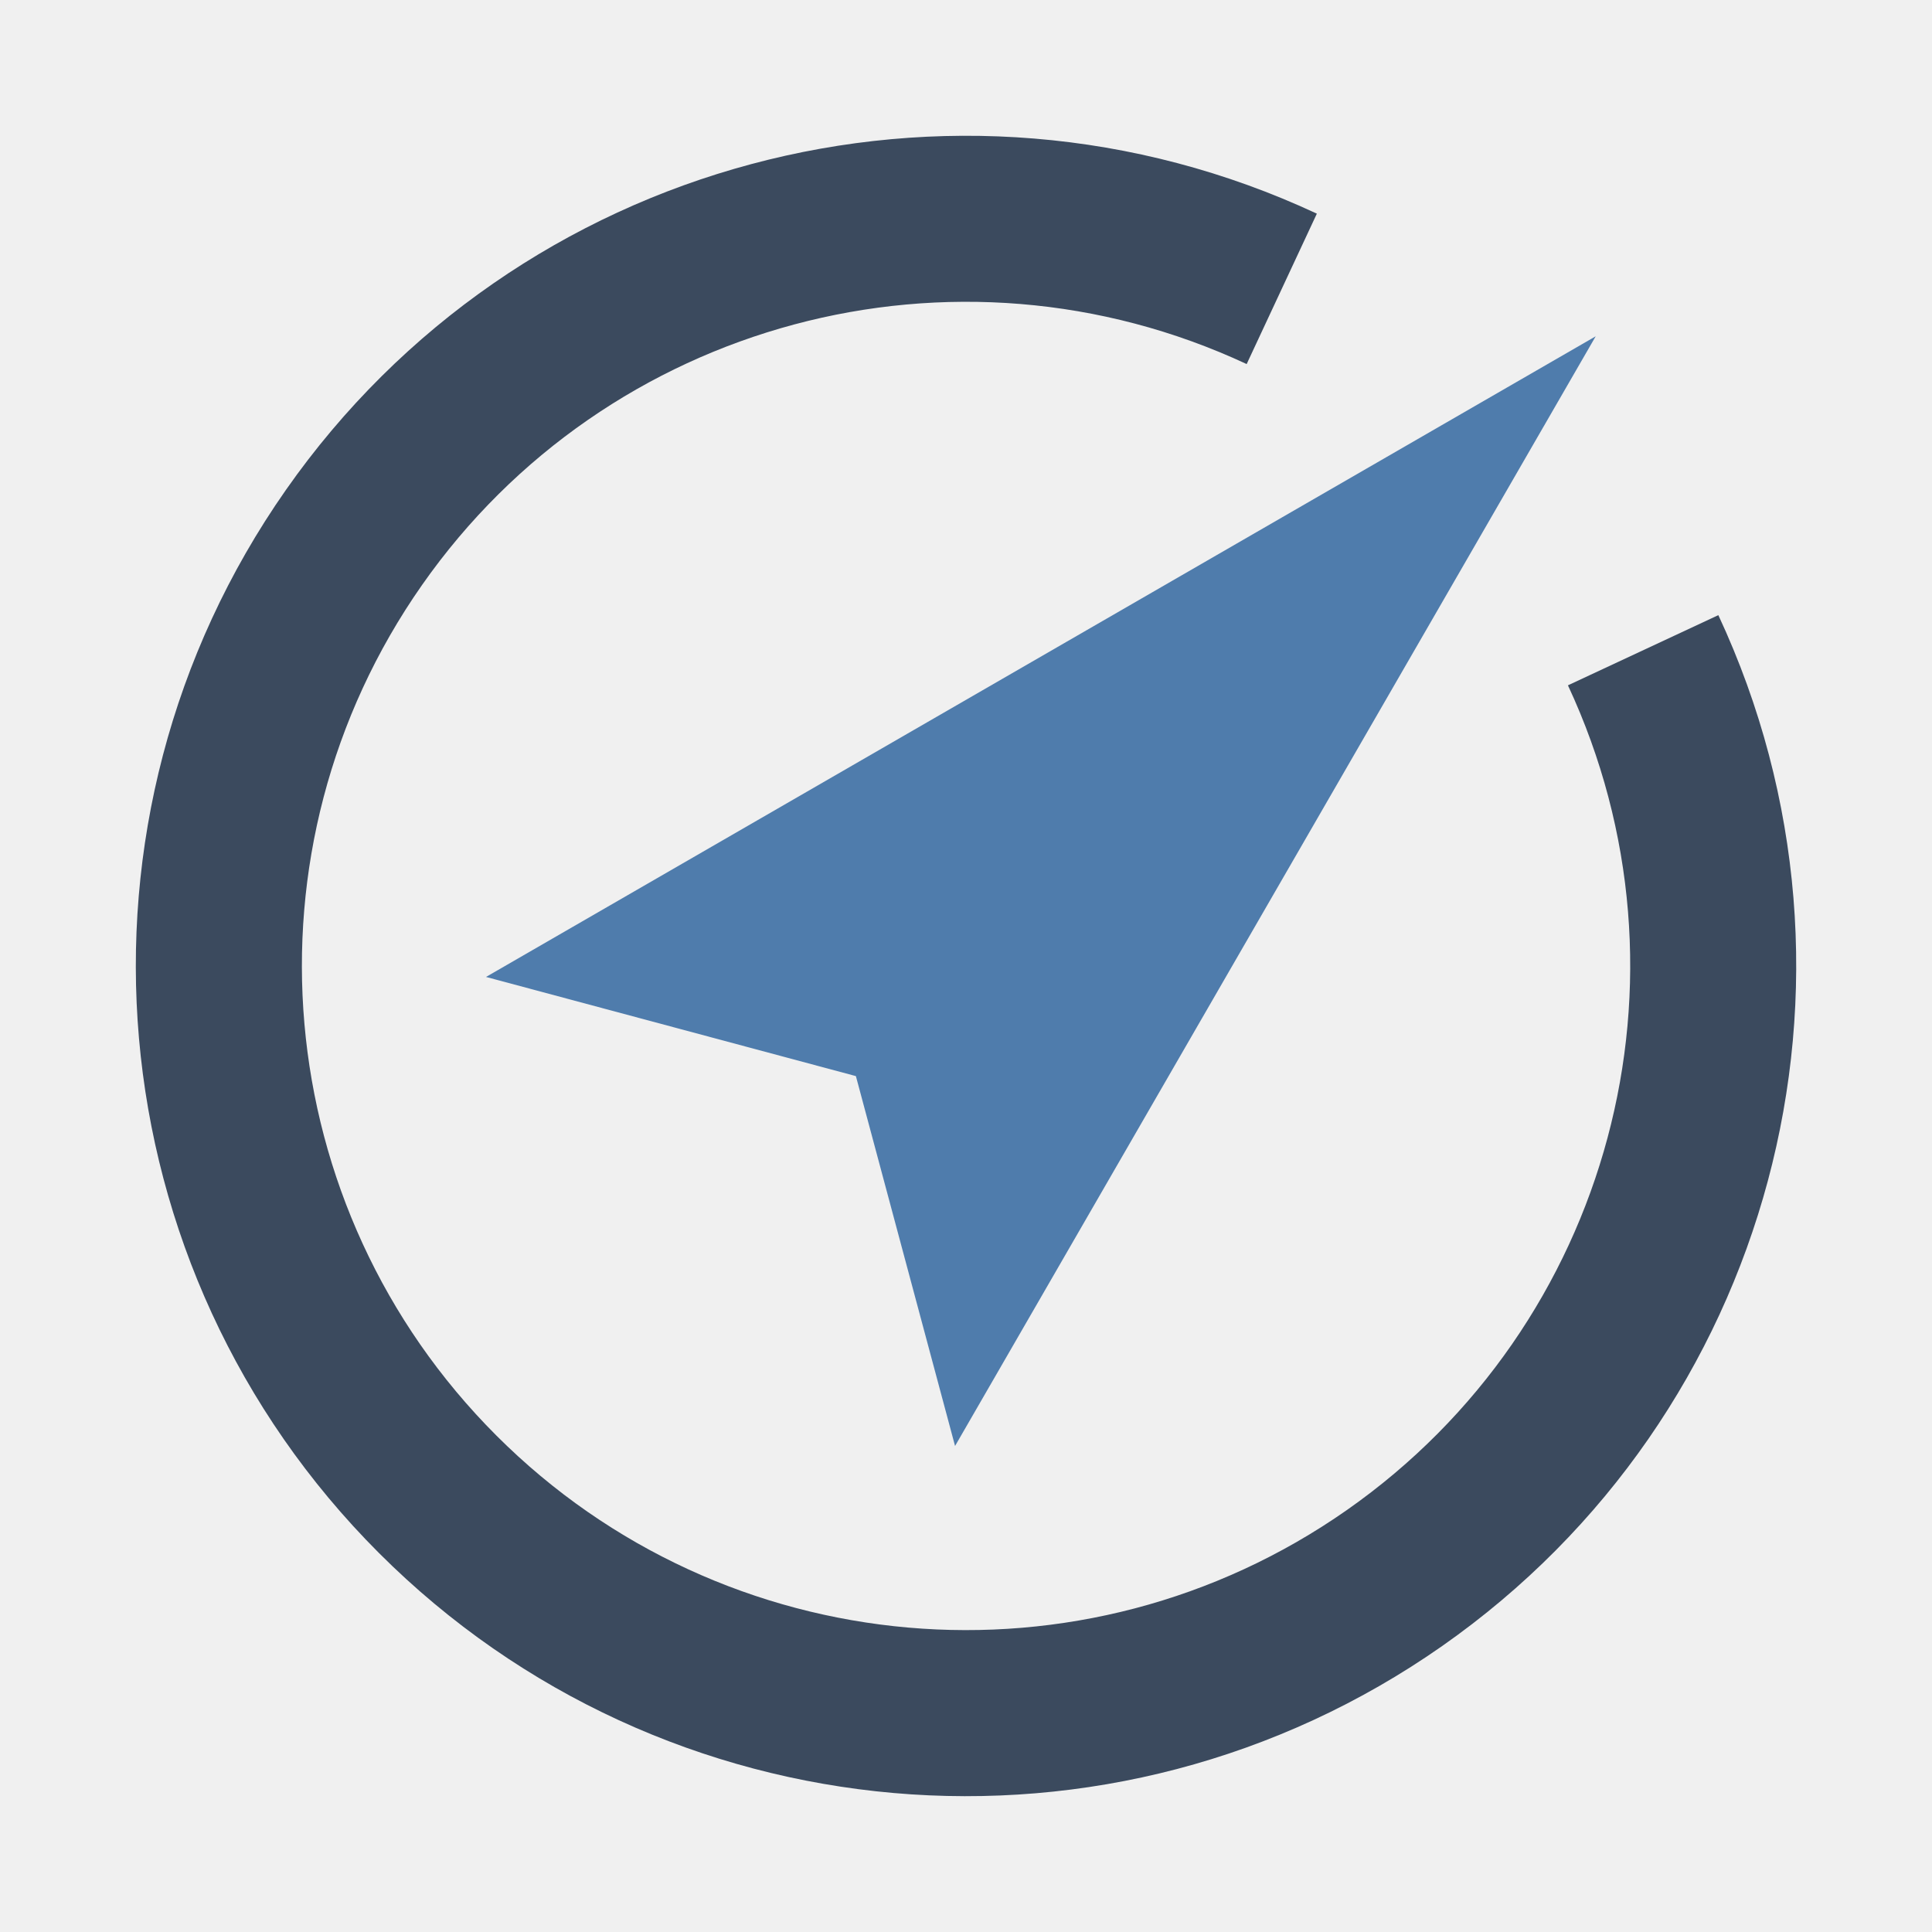
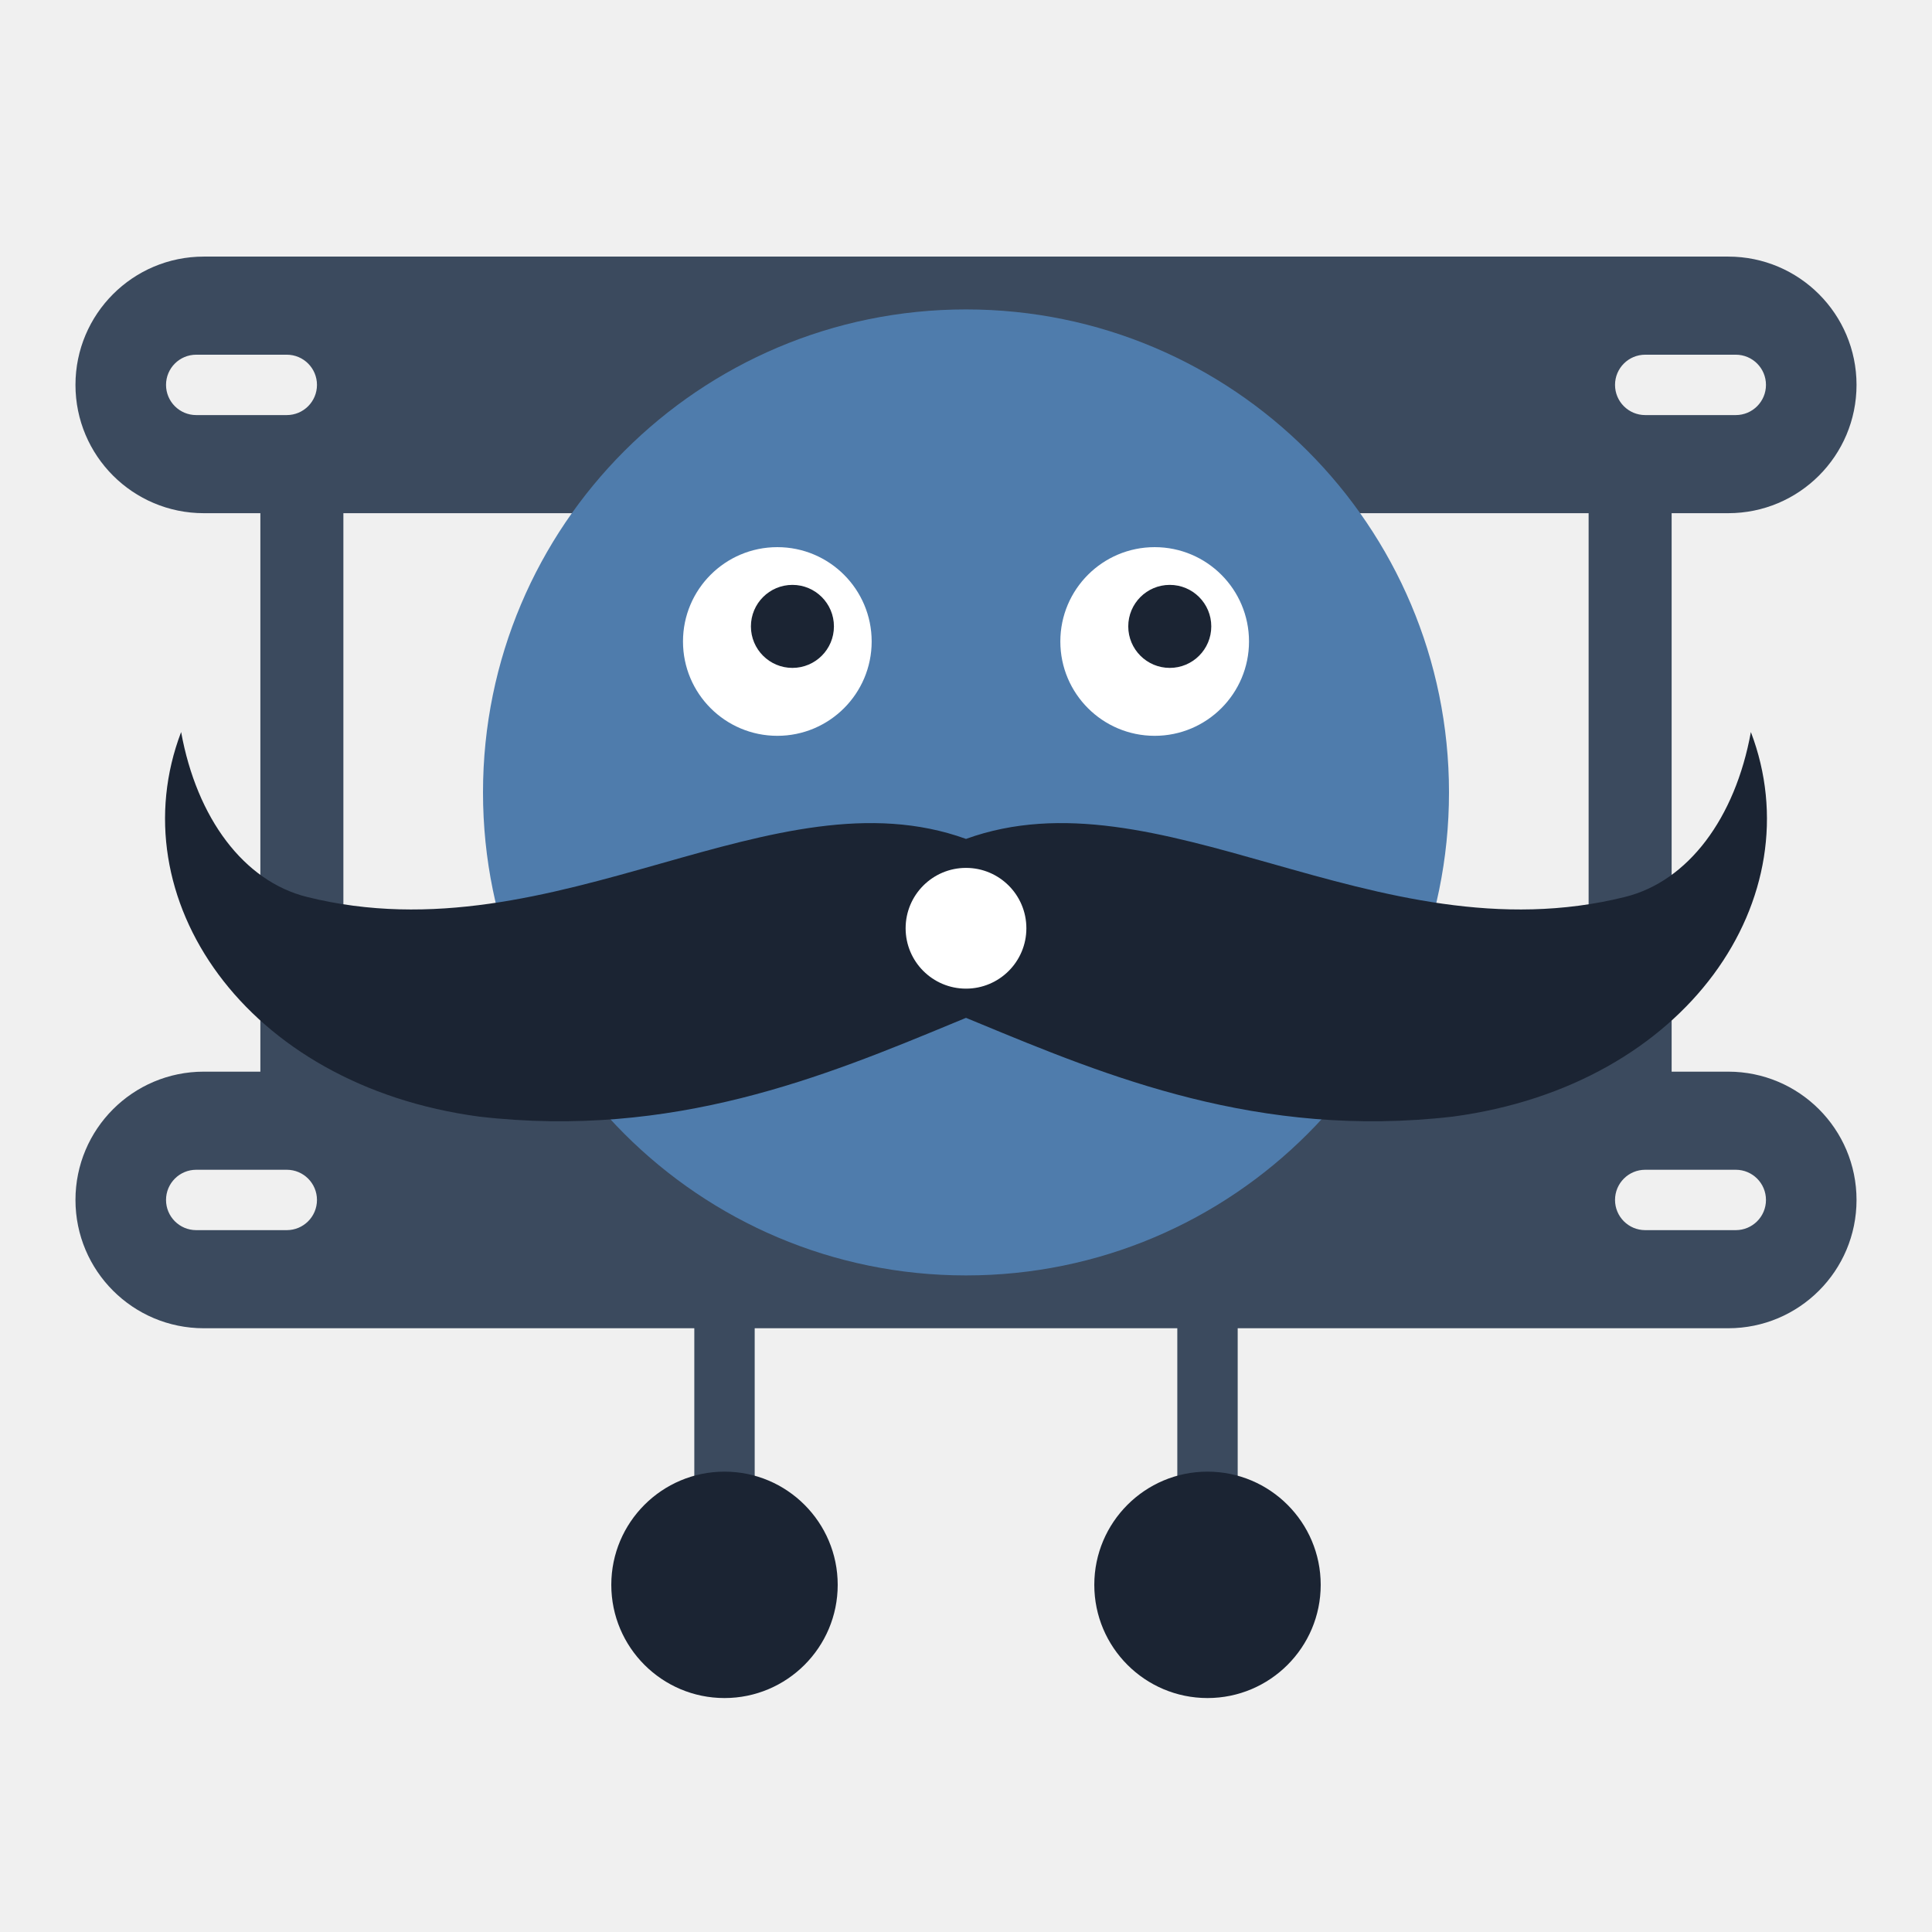
<svg xmlns="http://www.w3.org/2000/svg" viewBox="0 0 256 256" width="256" height="256">
-   <path fill="#3B4A5E" d="M227.69 81.51 A110 110 0 1 1 174.49 28.31 L165.19 48.24 A88 88 0 1 0 207.76 90.81 Z" />
-   <path fill="#4F7CAC" d="M211.44 44.56 L126.55 191.6 L113.41 142.59 L64.4 129.45 Z" />
+   <path fill="#3B4A5E" d="M92 172H100V210H92ZM156 172H164V210H156Z" />
+   <path fill="#1B2433" d="M81 210C81 201.72 87.72 195 96 195C104.28 195 111 201.72 111 210C111 218.28 104.28 225 96 225C87.72 225 81 218.28 81 210ZM145 210C145 201.72 151.72 195 160 195C168.28 195 175 201.72 175 210C175 218.28 168.28 225 160 225C151.72 225 145 218.28 145 210Z" />
+   <path fill="#3B4A5E" d="M27 34H229C238.39 34 246 41.61 246 51C246 60.39 238.39 68 229 68H221.5V142H229C238.39 142 246 149.61 246 159C246 168.39 238.39 176 229 176H27C17.61 176 10 168.39 10 159C10 149.61 17.61 142 27 142H34.5V68H27C17.61 68 10 60.39 10 51C10 41.61 17.61 34 27 34ZM210.5 68H45.5V142H210.5V68ZM218 155C215.79 155 214 156.79 214 159C214 161.21 215.79 163 218 163H230C232.21 163 234 161.21 234 159C234 156.79 232.21 155 230 155ZM218 47C215.79 47 214 48.79 214 51C214 53.21 215.79 55 218 55H230C232.21 55 234 53.21 234 51C234 48.79 232.21 47 230 47ZM26 155C23.79 155 22 156.79 22 159C22 161.21 23.79 163 26 163H38C40.21 163 42 161.21 42 159C42 156.79 40.21 155 38 155ZM26 47C23.79 47 22 48.79 22 51C22 53.21 23.79 55 26 55H38C40.21 55 42 53.21 42 51C42 48.79 40.21 47 38 47Z" />
+   <circle cx="128" cy="105" r="64" fill="#4F7CAC" />
+   <circle cx="103" cy="85" r="12.5" fill="#FFFFFF" />
+   <circle cx="105" cy="83" r="5.5" fill="#1B2433" />
+   <circle cx="153" cy="85" r="12.5" fill="#FFFFFF" />
+   <circle cx="155" cy="83" r="5.5" fill="#1B2433" />
+   <path fill="#1B2433" d="M128 134.87C127.46 135.09 126.92 135.31 126.38 135.54C109.28 142.62 89.22 150.92 63.52 147.96C32.32 143.8 15.68 118.84 24 97C26.08 108.44 32.32 116.76 40.64 118.84C57.28 123 72.87 118.58 87.56 114.42C101.86 110.37 115.3 106.57 128 111.16C140.7 106.57 154.14 110.37 168.44 114.42C183.13 118.58 198.72 123 215.36 118.84C223.68 116.76 229.92 108.44 232 97C240.32 118.84 223.68 143.8 192.48 147.96C166.78 150.92 146.72 142.62 129.62 135.54C129.08 135.31 128.54 135.09 128 134.87Z" />
+   <circle cx="128" cy="123" r="8" fill="#FFFFFF" />
</svg>
